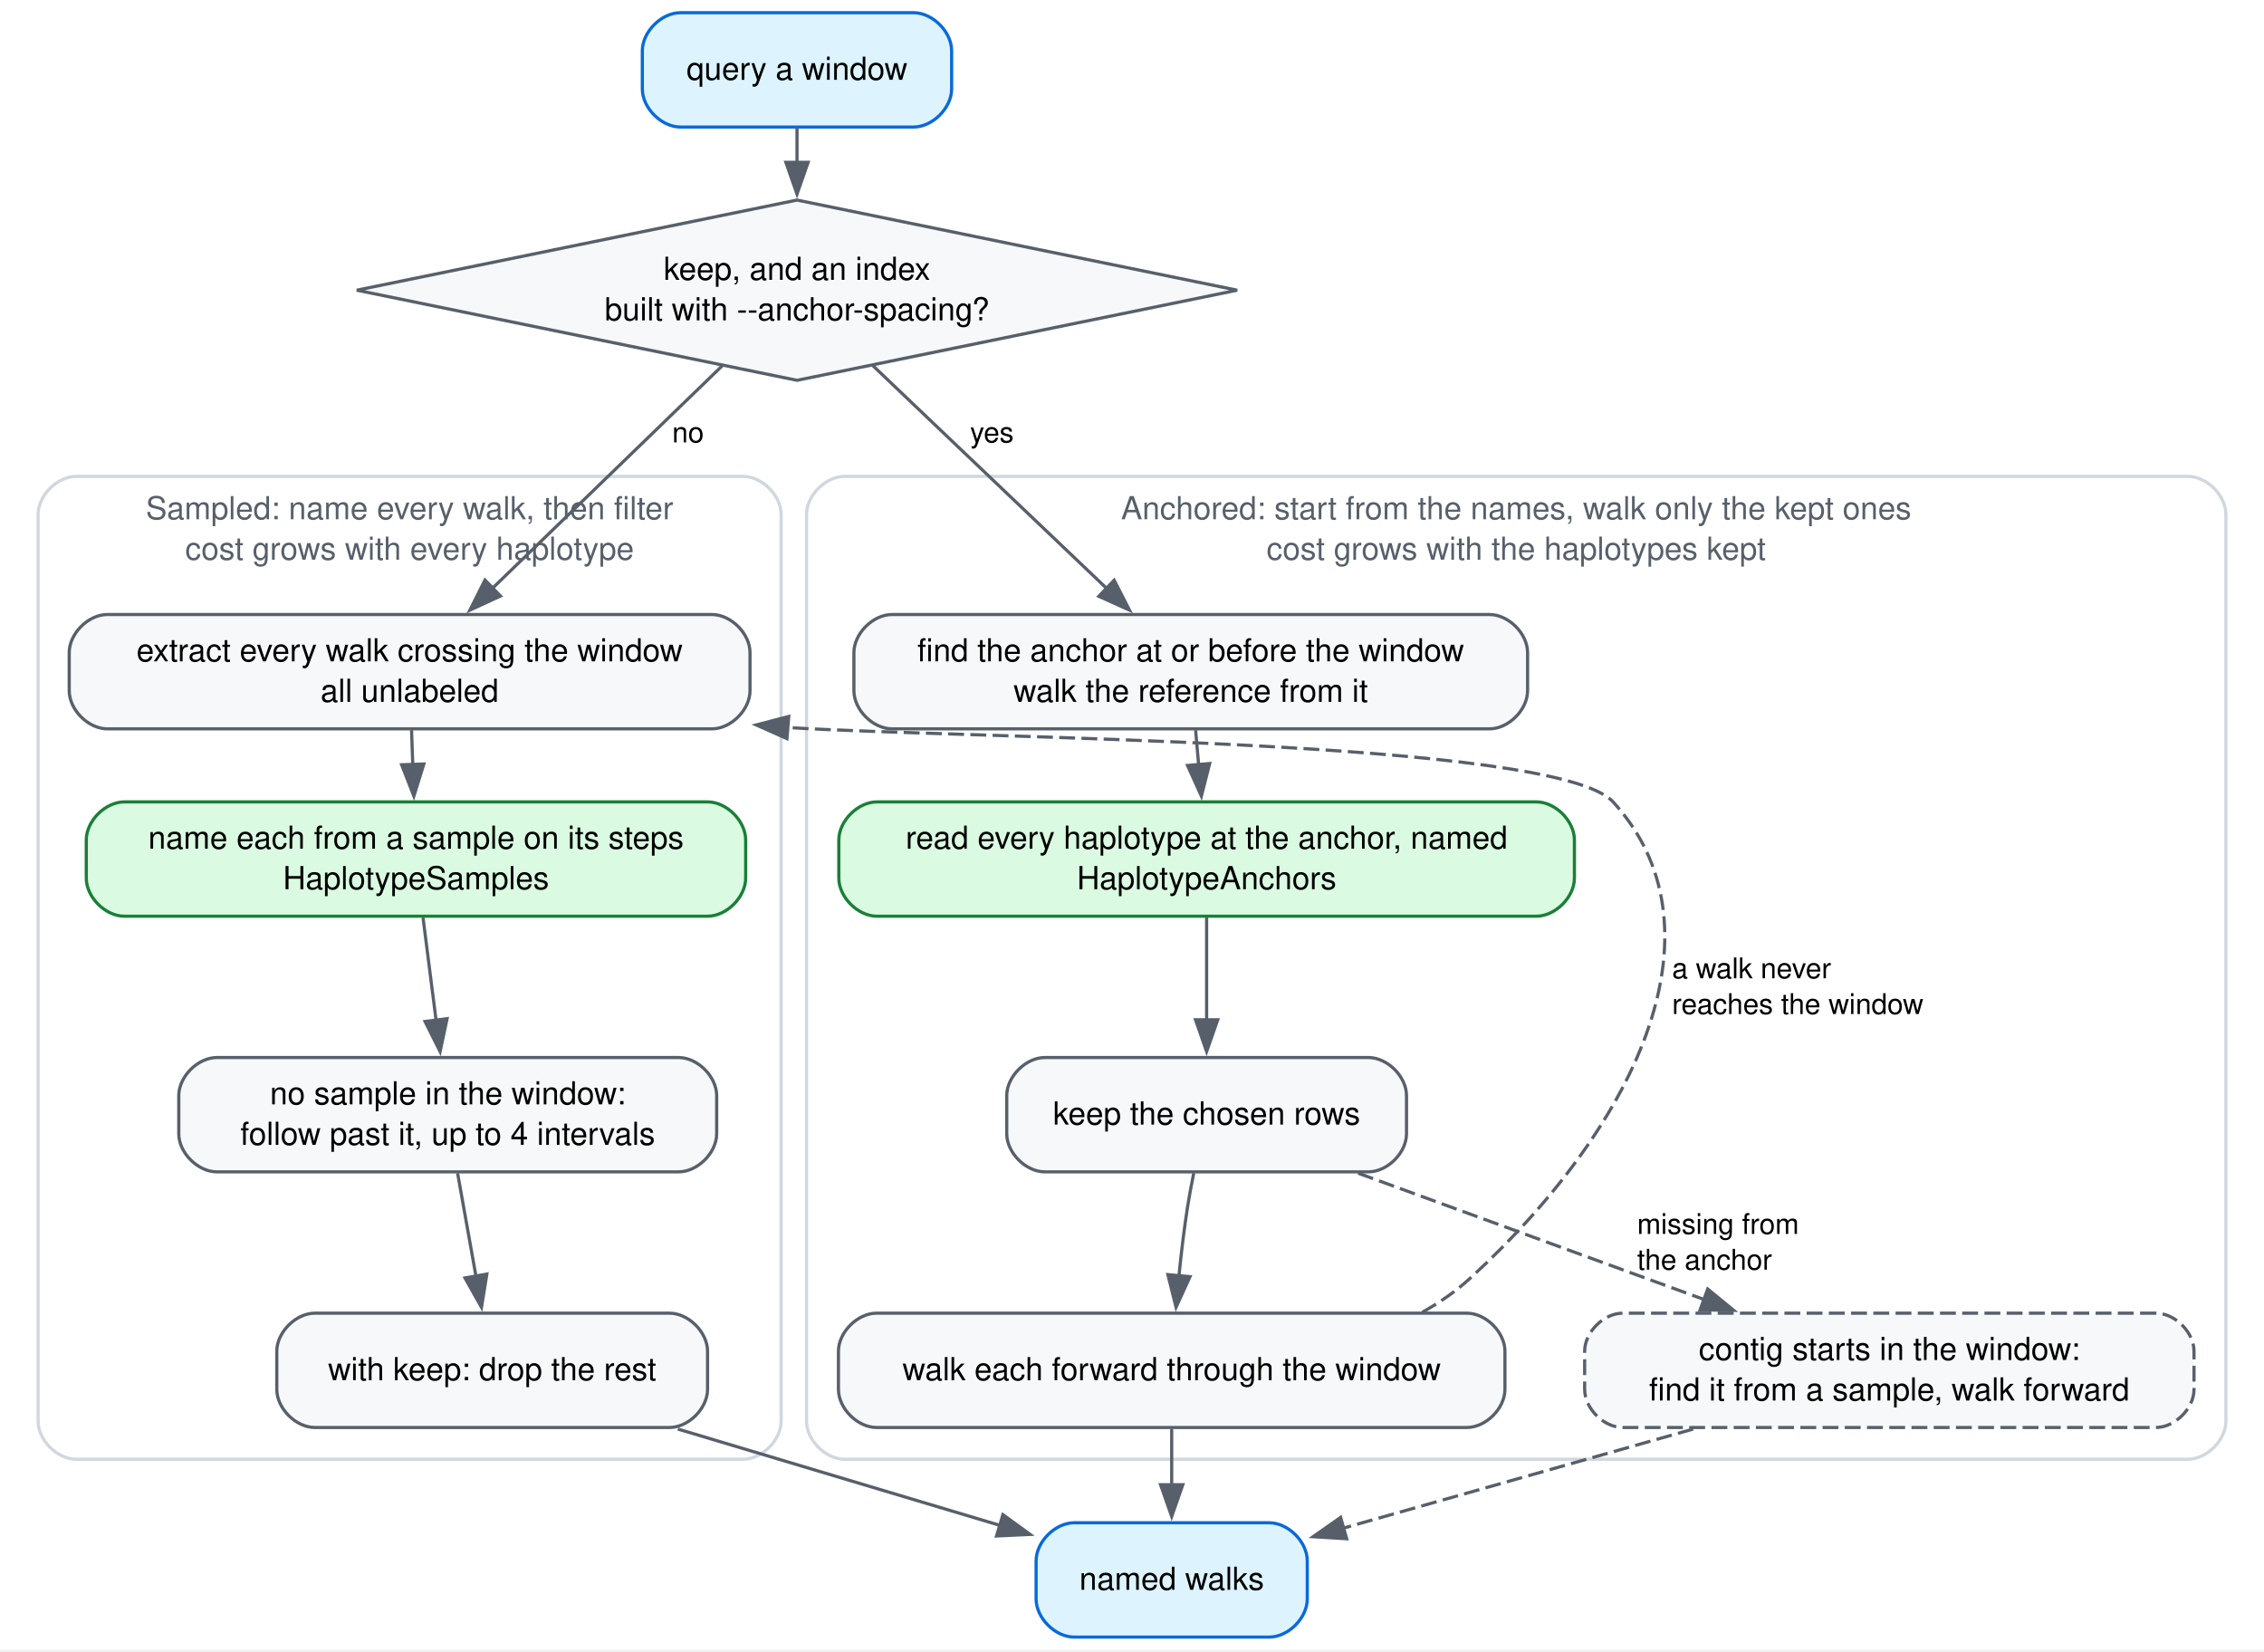
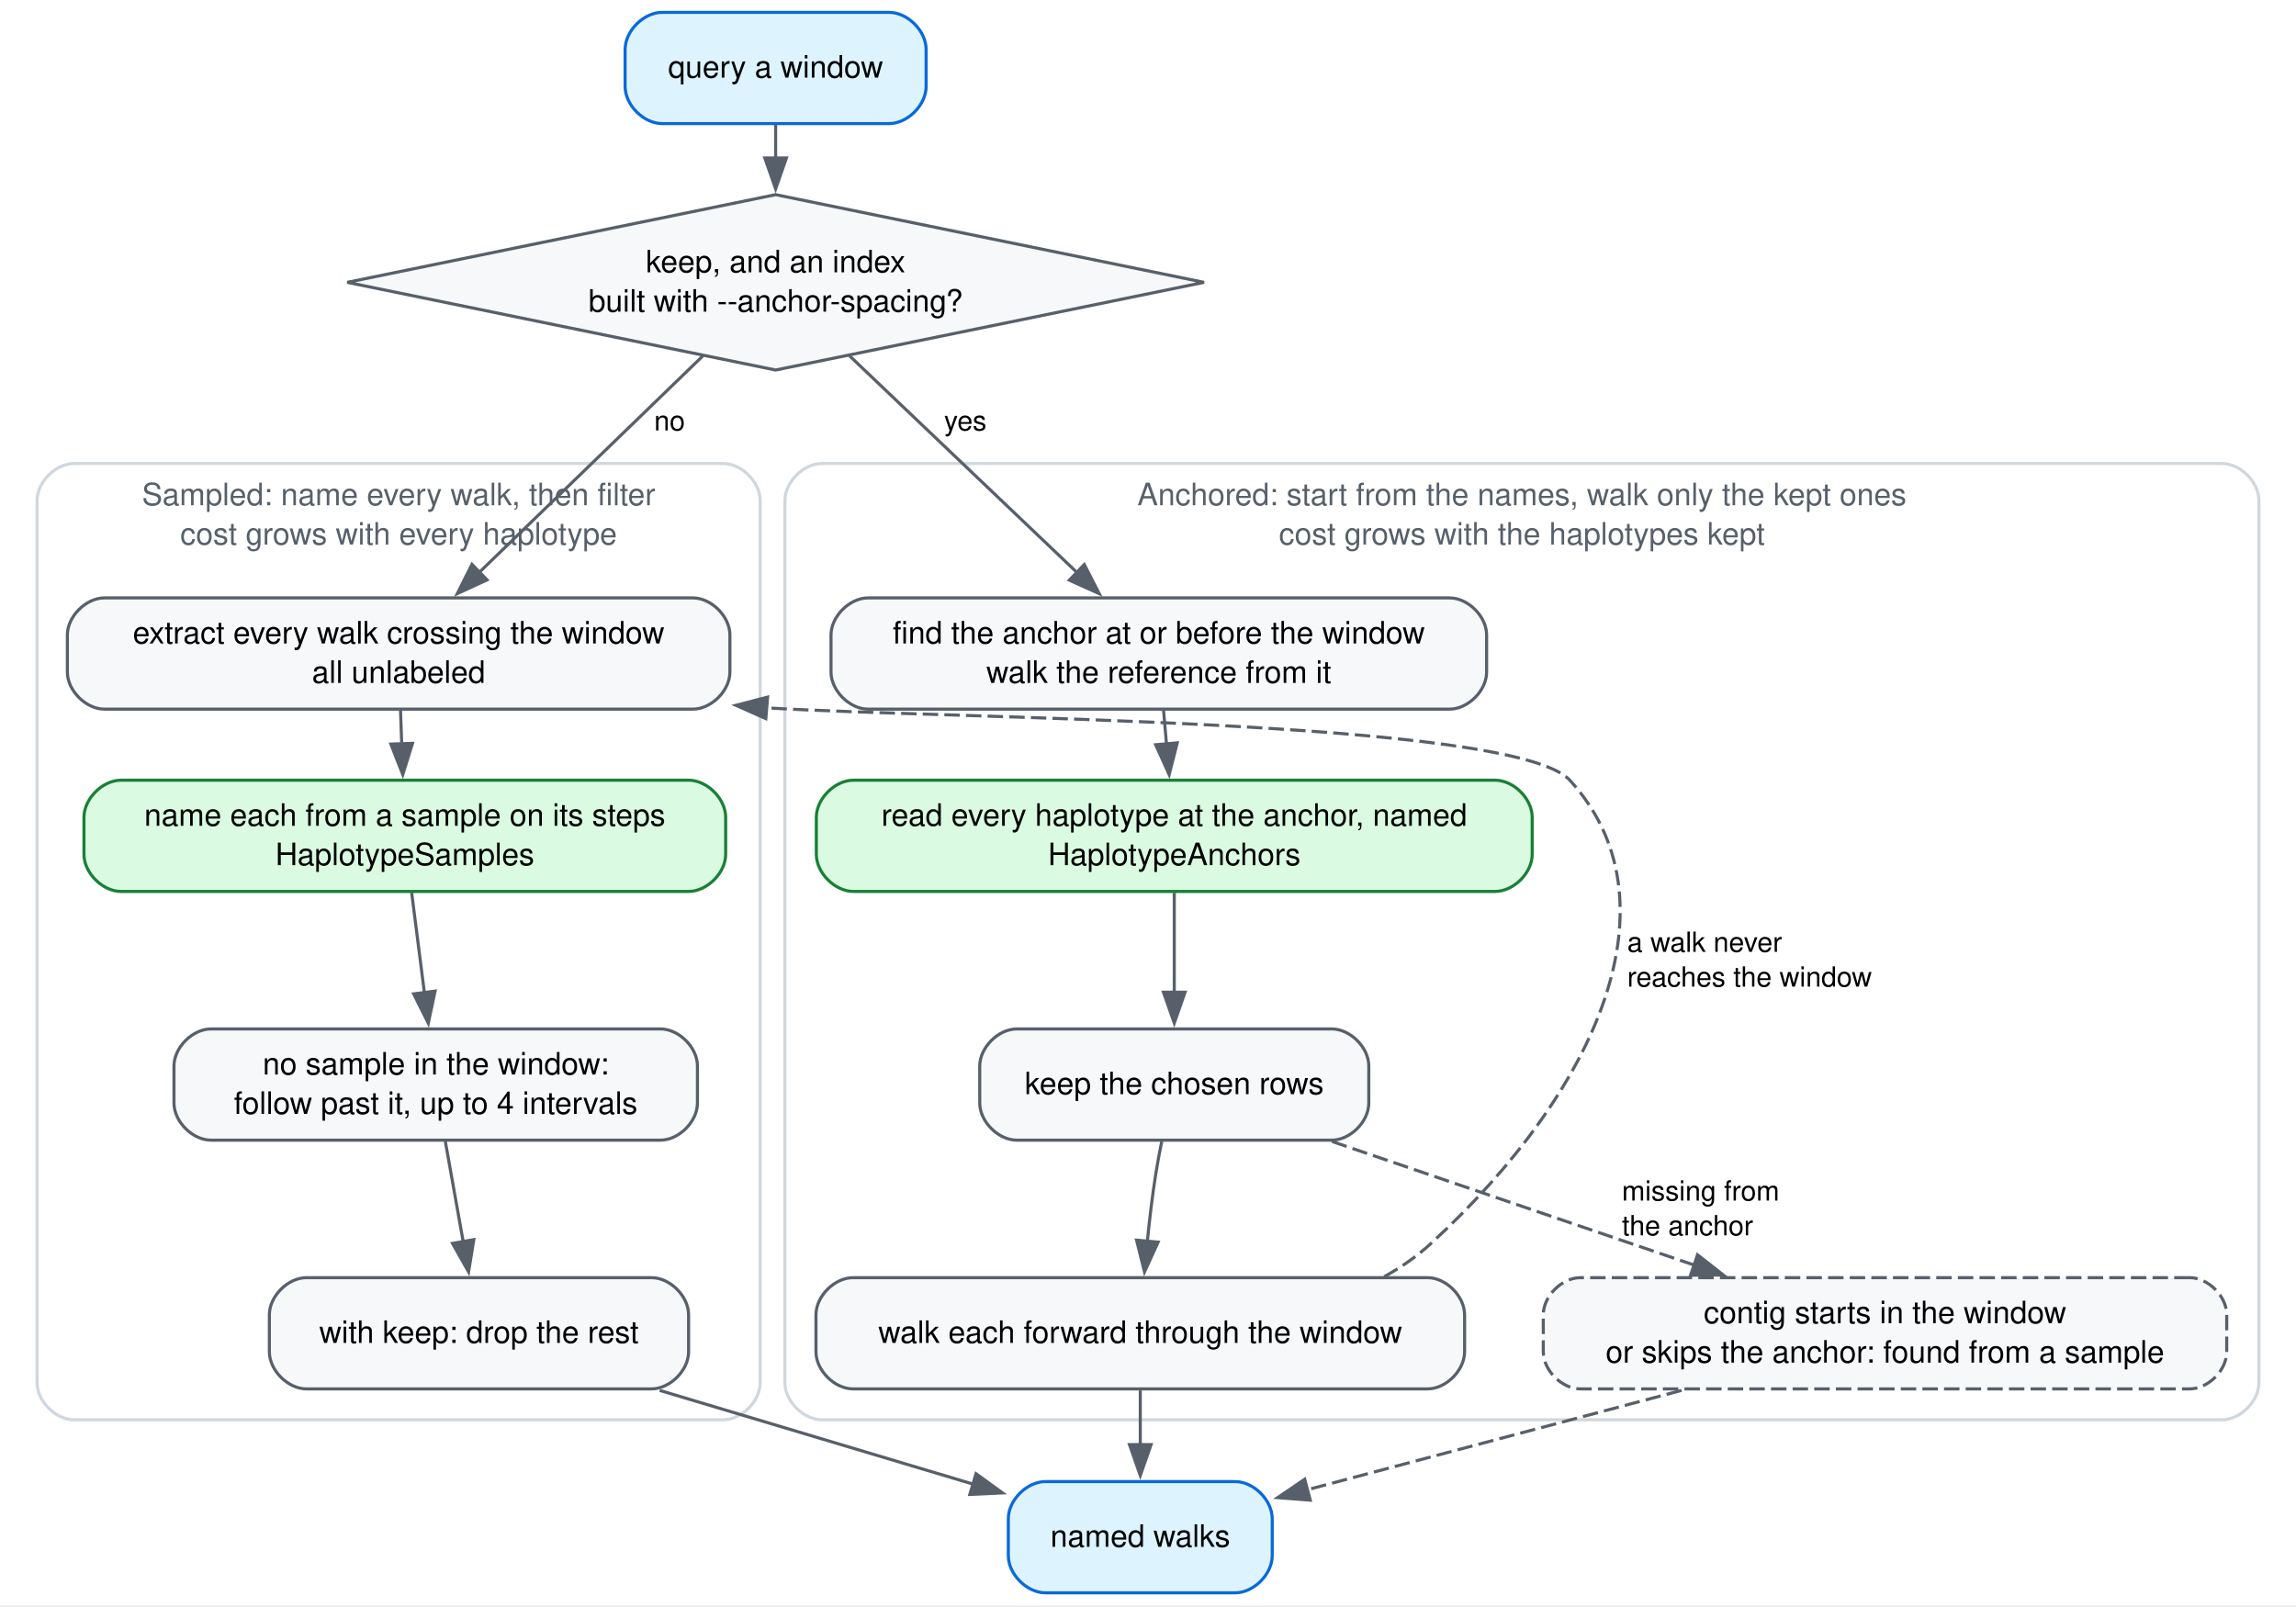
- <svg xmlns="http://www.w3.org/2000/svg" width="713pt" height="520pt" viewBox="0.00 0.00 713.00 520.00">
+ <svg xmlns="http://www.w3.org/2000/svg" width="743pt" height="520pt" viewBox="0.00 0.00 743.00 520.00">
  <g id="graph0" class="graph" transform="scale(1 1) rotate(0) translate(4 515.51)">
-     <polygon fill="white" stroke="none" points="-4,4 -4,-515.51 709,-515.51 709,4 -4,4" />
+     <polygon fill="white" stroke="none" points="-4,4 -4,-515.51 739,-515.51 739,4 -4,4" />
    <g id="clust1" class="cluster">
      <path fill="white" stroke="#d0d7de" d="M20,-56C20,-56 230,-56 230,-56 236,-56 242,-62 242,-68 242,-68 242,-353.5 242,-353.5 242,-359.5 236,-365.5 230,-365.5 230,-365.5 20,-365.5 20,-365.5 14,-365.5 8,-359.5 8,-353.5 8,-353.5 8,-68 8,-68 8,-62 14,-56 20,-56" />
      <text xml:space="preserve" text-anchor="middle" x="125" y="-352" font-family="Helvetica,sans-Serif" font-size="10.00" fill="#57606a">Sampled: name every walk, then filter</text>
      <text xml:space="preserve" text-anchor="middle" x="125" y="-339.25" font-family="Helvetica,sans-Serif" font-size="10.00" fill="#57606a">cost grows with every haplotype</text>
    </g>
    <g id="clust2" class="cluster">
-       <path fill="white" stroke="#d0d7de" d="M262,-56C262,-56 685,-56 685,-56 691,-56 697,-62 697,-68 697,-68 697,-353.5 697,-353.5 697,-359.5 691,-365.5 685,-365.5 685,-365.5 262,-365.5 262,-365.5 256,-365.5 250,-359.5 250,-353.5 250,-353.5 250,-68 250,-68 250,-62 256,-56 262,-56" />
-       <text xml:space="preserve" text-anchor="middle" x="473.5" y="-352" font-family="Helvetica,sans-Serif" font-size="10.00" fill="#57606a">Anchored: start from the names, walk only the kept ones</text>
-       <text xml:space="preserve" text-anchor="middle" x="473.5" y="-339.25" font-family="Helvetica,sans-Serif" font-size="10.00" fill="#57606a">cost grows with the haplotypes kept</text>
+       <path fill="white" stroke="#d0d7de" d="M262,-56C262,-56 715,-56 715,-56 721,-56 727,-62 727,-68 727,-68 727,-353.5 727,-353.5 727,-359.5 721,-365.5 715,-365.5 715,-365.5 262,-365.5 262,-365.5 256,-365.5 250,-359.5 250,-353.5 250,-353.5 250,-68 250,-68 250,-62 256,-56 262,-56" />
+       <text xml:space="preserve" text-anchor="middle" x="488.5" y="-352" font-family="Helvetica,sans-Serif" font-size="10.00" fill="#57606a">Anchored: start from the names, walk only the kept ones</text>
+       <text xml:space="preserve" text-anchor="middle" x="488.5" y="-339.25" font-family="Helvetica,sans-Serif" font-size="10.00" fill="#57606a">cost grows with the haplotypes kept</text>
    </g>
    <g id="node1" class="node">
      <path fill="#ddf4ff" stroke="#0969da" d="M283.7,-511.51C283.7,-511.51 210.29,-511.51 210.29,-511.51 204.29,-511.51 198.29,-505.51 198.29,-499.51 198.29,-499.51 198.29,-487.51 198.29,-487.51 198.29,-481.51 204.29,-475.51 210.29,-475.51 210.29,-475.51 283.7,-475.51 283.7,-475.51 289.7,-475.51 295.7,-481.51 295.7,-487.51 295.7,-487.51 295.7,-499.51 295.7,-499.51 295.7,-505.51 289.7,-511.51 283.7,-511.51" />
      <text xml:space="preserve" text-anchor="middle" x="247" y="-490.38" font-family="Helvetica,sans-Serif" font-size="10.00">query a window</text>
    </g>
    <g id="node2" class="node">
      <polygon fill="#f6f8fa" stroke="#57606a" points="247,-452.51 108.37,-424.13 247,-395.75 385.63,-424.13 247,-452.51" />
      <text xml:space="preserve" text-anchor="middle" x="247" y="-427.38" font-family="Helvetica,sans-Serif" font-size="10.00">keep, and an index</text>
      <text xml:space="preserve" text-anchor="middle" x="247" y="-414.63" font-family="Helvetica,sans-Serif" font-size="10.00">built with --anchor-spacing?</text>
    </g>
    <g id="edge1" class="edge">
      <path fill="none" stroke="#57606a" d="M247,-475.16C247,-471.77 247,-468.08 247,-464.3" />
      <polygon fill="#57606a" stroke="#57606a" points="250.5,-464.39 247,-454.39 243.5,-464.39 250.5,-464.39" />
    </g>
    <g id="node4" class="node">
      <path fill="#f6f8fa" stroke="#57606a" d="M220.2,-322C220.2,-322 29.8,-322 29.8,-322 23.8,-322 17.8,-316 17.8,-310 17.8,-310 17.8,-298 17.8,-298 17.8,-292 23.8,-286 29.8,-286 29.8,-286 220.2,-286 220.2,-286 226.2,-286 232.2,-292 232.2,-298 232.2,-298 232.2,-310 232.2,-310 232.2,-316 226.2,-322 220.2,-322" />
      <text xml:space="preserve" text-anchor="middle" x="125" y="-307.25" font-family="Helvetica,sans-Serif" font-size="10.00">extract every walk crossing the window</text>
      <text xml:space="preserve" text-anchor="middle" x="125" y="-294.5" font-family="Helvetica,sans-Serif" font-size="10.00">all unlabeled</text>
    </g>
    <g id="edge9" class="edge">
      <path fill="none" stroke="#57606a" d="M223.48,-400.35C202.69,-380.23 172.43,-350.93 150.95,-330.13" />
      <polygon fill="#57606a" stroke="#57606a" points="153.61,-327.83 143.99,-323.39 148.74,-332.86 153.61,-327.83" />
      <text xml:space="preserve" text-anchor="middle" x="212.68" y="-376.2" font-family="Helvetica,sans-Serif" font-size="9.00"> no </text>
    </g>
    <g id="node8" class="node">
      <path fill="#f6f8fa" stroke="#57606a" d="M465.08,-322C465.08,-322 276.92,-322 276.92,-322 270.92,-322 264.92,-316 264.92,-310 264.92,-310 264.92,-298 264.92,-298 264.92,-292 270.92,-286 276.92,-286 276.92,-286 465.08,-286 465.08,-286 471.08,-286 477.08,-292 477.08,-298 477.08,-298 477.08,-310 477.08,-310 477.08,-316 471.08,-322 465.08,-322" />
      <text xml:space="preserve" text-anchor="middle" x="371" y="-307.25" font-family="Helvetica,sans-Serif" font-size="10.00">find the anchor at or before the window</text>
      <text xml:space="preserve" text-anchor="middle" x="371" y="-294.5" font-family="Helvetica,sans-Serif" font-size="10.00">walk the reference from it</text>
    </g>
    <g id="edge10" class="edge">
      <path fill="none" stroke="#57606a" d="M270.91,-400.35C292.03,-380.23 322.79,-350.93 344.62,-330.13" />
      <polygon fill="#57606a" stroke="#57606a" points="346.88,-332.81 351.71,-323.38 342.05,-327.74 346.88,-332.81" />
      <text xml:space="preserve" text-anchor="middle" x="308.39" y="-376.2" font-family="Helvetica,sans-Serif" font-size="9.00"> yes </text>
    </g>
    <g id="node3" class="node">
      <path fill="#ddf4ff" stroke="#0969da" d="M395.7,-36C395.7,-36 334.3,-36 334.3,-36 328.3,-36 322.3,-30 322.3,-24 322.3,-24 322.3,-12 322.3,-12 322.3,-6 328.3,0 334.3,0 334.3,0 395.7,0 395.7,0 401.7,0 407.7,-6 407.7,-12 407.7,-12 407.7,-24 407.7,-24 407.7,-30 401.7,-36 395.7,-36" />
      <text xml:space="preserve" text-anchor="middle" x="365" y="-14.88" font-family="Helvetica,sans-Serif" font-size="10.00">named walks</text>
    </g>
    <g id="node5" class="node">
      <path fill="#dafbe1" stroke="#1a7f37" d="M218.83,-263C218.83,-263 35.17,-263 35.17,-263 29.17,-263 23.17,-257 23.17,-251 23.17,-251 23.17,-239 23.17,-239 23.17,-233 29.17,-227 35.17,-227 35.17,-227 218.83,-227 218.83,-227 224.83,-227 230.83,-233 230.83,-239 230.83,-239 230.83,-251 230.83,-251 230.83,-257 224.83,-263 218.83,-263" />
      <text xml:space="preserve" text-anchor="middle" x="127" y="-248.25" font-family="Helvetica,sans-Serif" font-size="10.00">name each from a sample on its steps</text>
      <text xml:space="preserve" text-anchor="middle" x="127" y="-235.5" font-family="Helvetica,sans-Serif" font-size="10.00">HaplotypeSamples</text>
    </g>
    <g id="edge2" class="edge">
      <path fill="none" stroke="#57606a" d="M125.61,-285.59C125.73,-282.16 125.86,-278.48 125.99,-274.8" />
      <polygon fill="#57606a" stroke="#57606a" points="129.49,-274.93 126.34,-264.82 122.49,-274.69 129.49,-274.93" />
    </g>
    <g id="node6" class="node">
      <path fill="#f6f8fa" stroke="#57606a" d="M209.7,-182.5C209.7,-182.5 64.3,-182.5 64.3,-182.5 58.3,-182.5 52.3,-176.5 52.3,-170.5 52.3,-170.5 52.3,-158.5 52.3,-158.5 52.3,-152.5 58.3,-146.5 64.3,-146.5 64.3,-146.5 209.7,-146.5 209.7,-146.5 215.7,-146.5 221.7,-152.5 221.7,-158.5 221.7,-158.5 221.7,-170.5 221.7,-170.5 221.7,-176.5 215.7,-182.5 209.7,-182.5" />
      <text xml:space="preserve" text-anchor="middle" x="137" y="-167.75" font-family="Helvetica,sans-Serif" font-size="10.00">no sample in the window:</text>
      <text xml:space="preserve" text-anchor="middle" x="137" y="-155" font-family="Helvetica,sans-Serif" font-size="10.00">follow past it, up to 4 intervals</text>
    </g>
    <g id="edge3" class="edge">
      <path fill="none" stroke="#57606a" d="M129.22,-226.58C130.44,-217.02 131.98,-204.94 133.36,-194.05" />
      <polygon fill="#57606a" stroke="#57606a" points="136.8,-194.74 134.6,-184.37 129.86,-193.85 136.8,-194.74" />
    </g>
    <g id="node7" class="node">
      <path fill="#f6f8fa" stroke="#57606a" d="M206.83,-102C206.83,-102 95.17,-102 95.17,-102 89.17,-102 83.17,-96 83.17,-90 83.17,-90 83.17,-78 83.17,-78 83.17,-72 89.17,-66 95.17,-66 95.17,-66 206.83,-66 206.83,-66 212.83,-66 218.83,-72 218.83,-78 218.83,-78 218.83,-90 218.83,-90 218.83,-96 212.83,-102 206.83,-102" />
      <text xml:space="preserve" text-anchor="middle" x="151" y="-80.88" font-family="Helvetica,sans-Serif" font-size="10.00">with keep: drop the rest</text>
    </g>
    <g id="edge4" class="edge">
      <path fill="none" stroke="#57606a" d="M140.11,-146.08C141.81,-136.52 143.97,-124.44 145.91,-113.55" />
      <polygon fill="#57606a" stroke="#57606a" points="149.33,-114.32 147.64,-103.86 142.43,-113.09 149.33,-114.32" />
    </g>
    <g id="edge12" class="edge">
      <path fill="none" stroke="#57606a" d="M209.48,-65.51C241.11,-56.05 279.92,-44.44 310.86,-35.19" />
      <polygon fill="#57606a" stroke="#57606a" points="311.84,-38.55 320.42,-32.33 309.84,-31.84 311.84,-38.55" />
    </g>
    <g id="node9" class="node">
      <path fill="#dafbe1" stroke="#1a7f37" d="M479.83,-263C479.83,-263 272.17,-263 272.17,-263 266.17,-263 260.17,-257 260.17,-251 260.17,-251 260.17,-239 260.17,-239 260.17,-233 266.17,-227 272.17,-227 272.17,-227 479.83,-227 479.83,-227 485.83,-227 491.83,-233 491.83,-239 491.83,-239 491.83,-251 491.83,-251 491.83,-257 485.83,-263 479.83,-263" />
      <text xml:space="preserve" text-anchor="middle" x="376" y="-248.25" font-family="Helvetica,sans-Serif" font-size="10.00">read every haplotype at the anchor, named</text>
      <text xml:space="preserve" text-anchor="middle" x="376" y="-235.5" font-family="Helvetica,sans-Serif" font-size="10.00">HaplotypeAnchors</text>
    </g>
    <g id="edge5" class="edge">
      <path fill="none" stroke="#57606a" d="M372.53,-285.59C372.84,-282.05 373.17,-278.25 373.51,-274.44" />
      <polygon fill="#57606a" stroke="#57606a" points="376.96,-275.08 374.35,-264.81 369.99,-274.47 376.96,-275.08" />
    </g>
    <g id="node10" class="node">
      <path fill="#f6f8fa" stroke="#57606a" d="M426.95,-182.5C426.95,-182.5 325.05,-182.5 325.05,-182.5 319.05,-182.5 313.05,-176.5 313.05,-170.5 313.05,-170.5 313.05,-158.5 313.05,-158.5 313.05,-152.5 319.05,-146.5 325.05,-146.5 325.05,-146.5 426.95,-146.5 426.95,-146.5 432.95,-146.5 438.95,-152.5 438.95,-158.5 438.95,-158.5 438.95,-170.5 438.95,-170.5 438.95,-176.5 432.95,-182.5 426.95,-182.5" />
      <text xml:space="preserve" text-anchor="middle" x="376" y="-161.38" font-family="Helvetica,sans-Serif" font-size="10.00">keep the chosen rows</text>
    </g>
    <g id="edge6" class="edge">
      <path fill="none" stroke="#57606a" d="M376,-226.58C376,-217.02 376,-204.94 376,-194.05" />
      <polygon fill="#57606a" stroke="#57606a" points="379.5,-194.39 376,-184.39 372.5,-194.39 379.5,-194.39" />
    </g>
    <g id="node11" class="node">
      <path fill="#f6f8fa" stroke="#57606a" d="M457.95,-102C457.95,-102 272.05,-102 272.05,-102 266.05,-102 260.05,-96 260.05,-90 260.05,-90 260.05,-78 260.05,-78 260.05,-72 266.05,-66 272.05,-66 272.05,-66 457.95,-66 457.95,-66 463.95,-66 469.95,-72 469.95,-78 469.95,-78 469.95,-90 469.95,-90 469.95,-96 463.95,-102 457.95,-102" />
      <text xml:space="preserve" text-anchor="middle" x="365" y="-80.88" font-family="Helvetica,sans-Serif" font-size="10.00">walk each forward through the window</text>
    </g>
    <g id="edge7" class="edge">
      <path fill="none" stroke="#57606a" d="M371.95,-146.08C371.23,-142.59 370.54,-138.94 370,-135.5 368.9,-128.47 368,-120.86 367.28,-113.72" />
      <polygon fill="#57606a" stroke="#57606a" points="370.77,-113.5 366.37,-103.86 363.8,-114.14 370.77,-113.5" />
    </g>
    <g id="node12" class="node">
-       <path fill="#f6f8fa" stroke="#57606a" stroke-dasharray="5,2" d="M674.96,-102C674.96,-102 507.05,-102 507.05,-102 501.05,-102 495.05,-96 495.05,-90 495.05,-90 495.05,-78 495.05,-78 495.05,-72 501.05,-66 507.05,-66 507.05,-66 674.96,-66 674.96,-66 680.96,-66 686.96,-72 686.96,-78 686.96,-78 686.96,-90 686.96,-90 686.96,-96 680.96,-102 674.96,-102" />
-       <text xml:space="preserve" text-anchor="middle" x="591" y="-87.25" font-family="Helvetica,sans-Serif" font-size="10.00">contig starts in the window:</text>
-       <text xml:space="preserve" text-anchor="middle" x="591" y="-74.5" font-family="Helvetica,sans-Serif" font-size="10.00">find it from a sample, walk forward</text>
+       <path fill="#f6f8fa" stroke="#57606a" stroke-dasharray="5,2" d="M704.58,-102C704.58,-102 507.42,-102 507.42,-102 501.42,-102 495.42,-96 495.42,-90 495.42,-90 495.42,-78 495.42,-78 495.42,-72 501.42,-66 507.42,-66 507.42,-66 704.58,-66 704.58,-66 710.58,-66 716.58,-72 716.58,-78 716.58,-78 716.58,-90 716.58,-90 716.58,-96 710.58,-102 704.58,-102" />
+       <text xml:space="preserve" text-anchor="middle" x="606" y="-87.25" font-family="Helvetica,sans-Serif" font-size="10.00">contig starts in the window</text>
+       <text xml:space="preserve" text-anchor="middle" x="606" y="-74.5" font-family="Helvetica,sans-Serif" font-size="10.00">or skips the anchor: found from a sample</text>
    </g>
    <g id="edge8" class="edge">
-       <path fill="none" stroke="#57606a" stroke-dasharray="5,2" d="M423.72,-146.08C455.87,-134.34 498.48,-118.78 532.64,-106.31" />
-       <polygon fill="#57606a" stroke="#57606a" points="533.8,-109.61 542,-102.89 531.4,-103.03 533.8,-109.61" />
-       <text xml:space="preserve" text-anchor="start" x="509.08" y="-126.95" font-family="Helvetica,sans-Serif" font-size="9.00"> missing from</text>
-       <text xml:space="preserve" text-anchor="start" x="509.08" y="-115.7" font-family="Helvetica,sans-Serif" font-size="9.00"> the anchor</text>
+       <path fill="none" stroke="#57606a" stroke-dasharray="5,2" d="M427.04,-146.08C461.73,-134.24 507.81,-118.51 544.52,-105.98" />
+       <polygon fill="#57606a" stroke="#57606a" points="545.33,-109.4 553.67,-102.86 543.07,-102.78 545.33,-109.4" />
+       <text xml:space="preserve" text-anchor="start" x="518.36" y="-126.95" font-family="Helvetica,sans-Serif" font-size="9.00"> missing from</text>
+       <text xml:space="preserve" text-anchor="start" x="518.36" y="-115.7" font-family="Helvetica,sans-Serif" font-size="9.00"> the anchor</text>
    </g>
    <g id="edge13" class="edge">
      <path fill="none" stroke="#57606a" d="M365,-65.51C365,-60.01 365,-53.78 365,-47.71" />
      <polygon fill="#57606a" stroke="#57606a" points="368.5,-47.98 365,-37.98 361.5,-47.98 368.5,-47.98" />
    </g>
    <g id="edge11" class="edge">
      <path fill="none" stroke="#57606a" stroke-dasharray="5,2" d="M443.94,-102.31C449.38,-105.33 454.48,-108.86 459,-113 513.75,-163.21 539.43,-224.3 504,-263 485.83,-282.85 302.39,-282.8 243.9,-286.43" />
      <polygon fill="#57606a" stroke="#57606a" points="243.83,-282.93 234.15,-287.23 244.4,-289.9 243.83,-282.93" />
      <text xml:space="preserve" text-anchor="start" x="520.08" y="-207.45" font-family="Helvetica,sans-Serif" font-size="9.00"> a walk never</text>
      <text xml:space="preserve" text-anchor="start" x="520.08" y="-196.2" font-family="Helvetica,sans-Serif" font-size="9.00"> reaches the window</text>
    </g>
    <g id="edge14" class="edge">
-       <path fill="none" stroke="#57606a" stroke-dasharray="5,2" d="M529.24,-65.51C494.72,-55.74 452.11,-43.67 418.94,-34.27" />
-       <polygon fill="#57606a" stroke="#57606a" points="420.11,-30.97 409.53,-31.61 418.2,-37.7 420.11,-30.97" />
+       <path fill="none" stroke="#57606a" stroke-dasharray="5,2" d="M540.15,-65.51C502,-55.38 454.59,-42.79 418.72,-33.27" />
+       <polygon fill="#57606a" stroke="#57606a" points="420.01,-29.99 409.44,-30.8 418.21,-36.75 420.01,-29.99" />
    </g>
  </g>
</svg>
